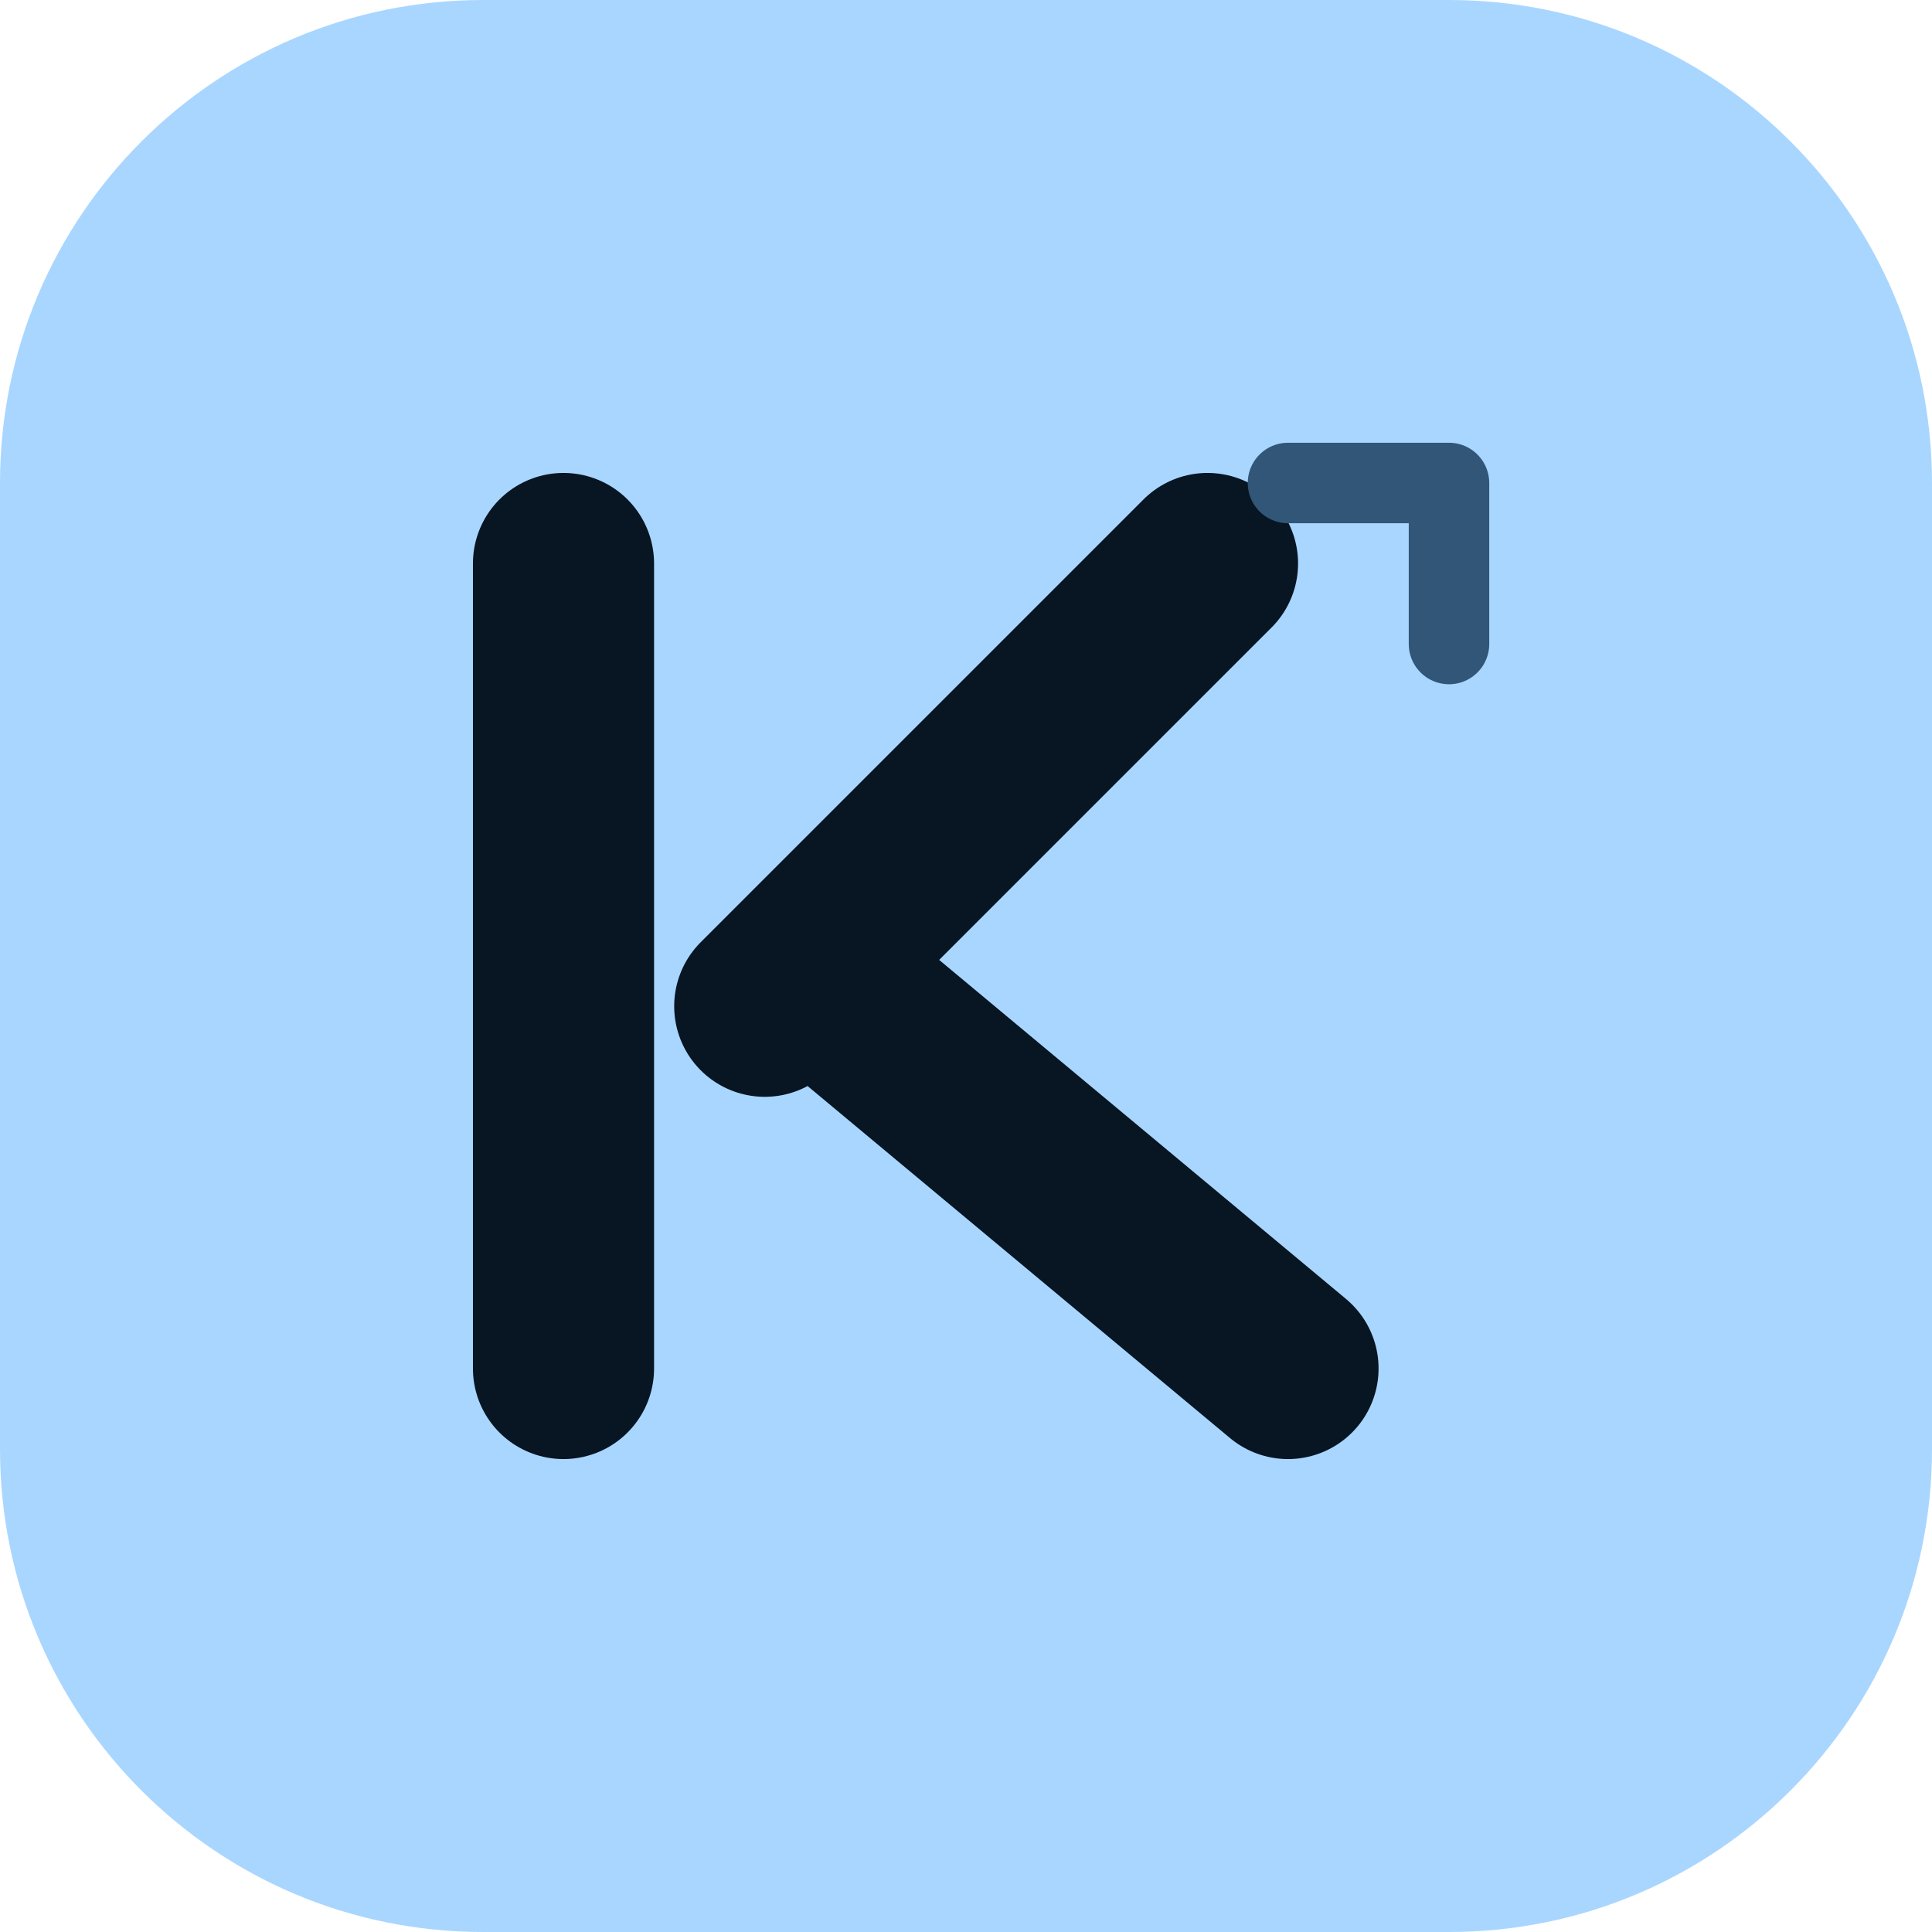
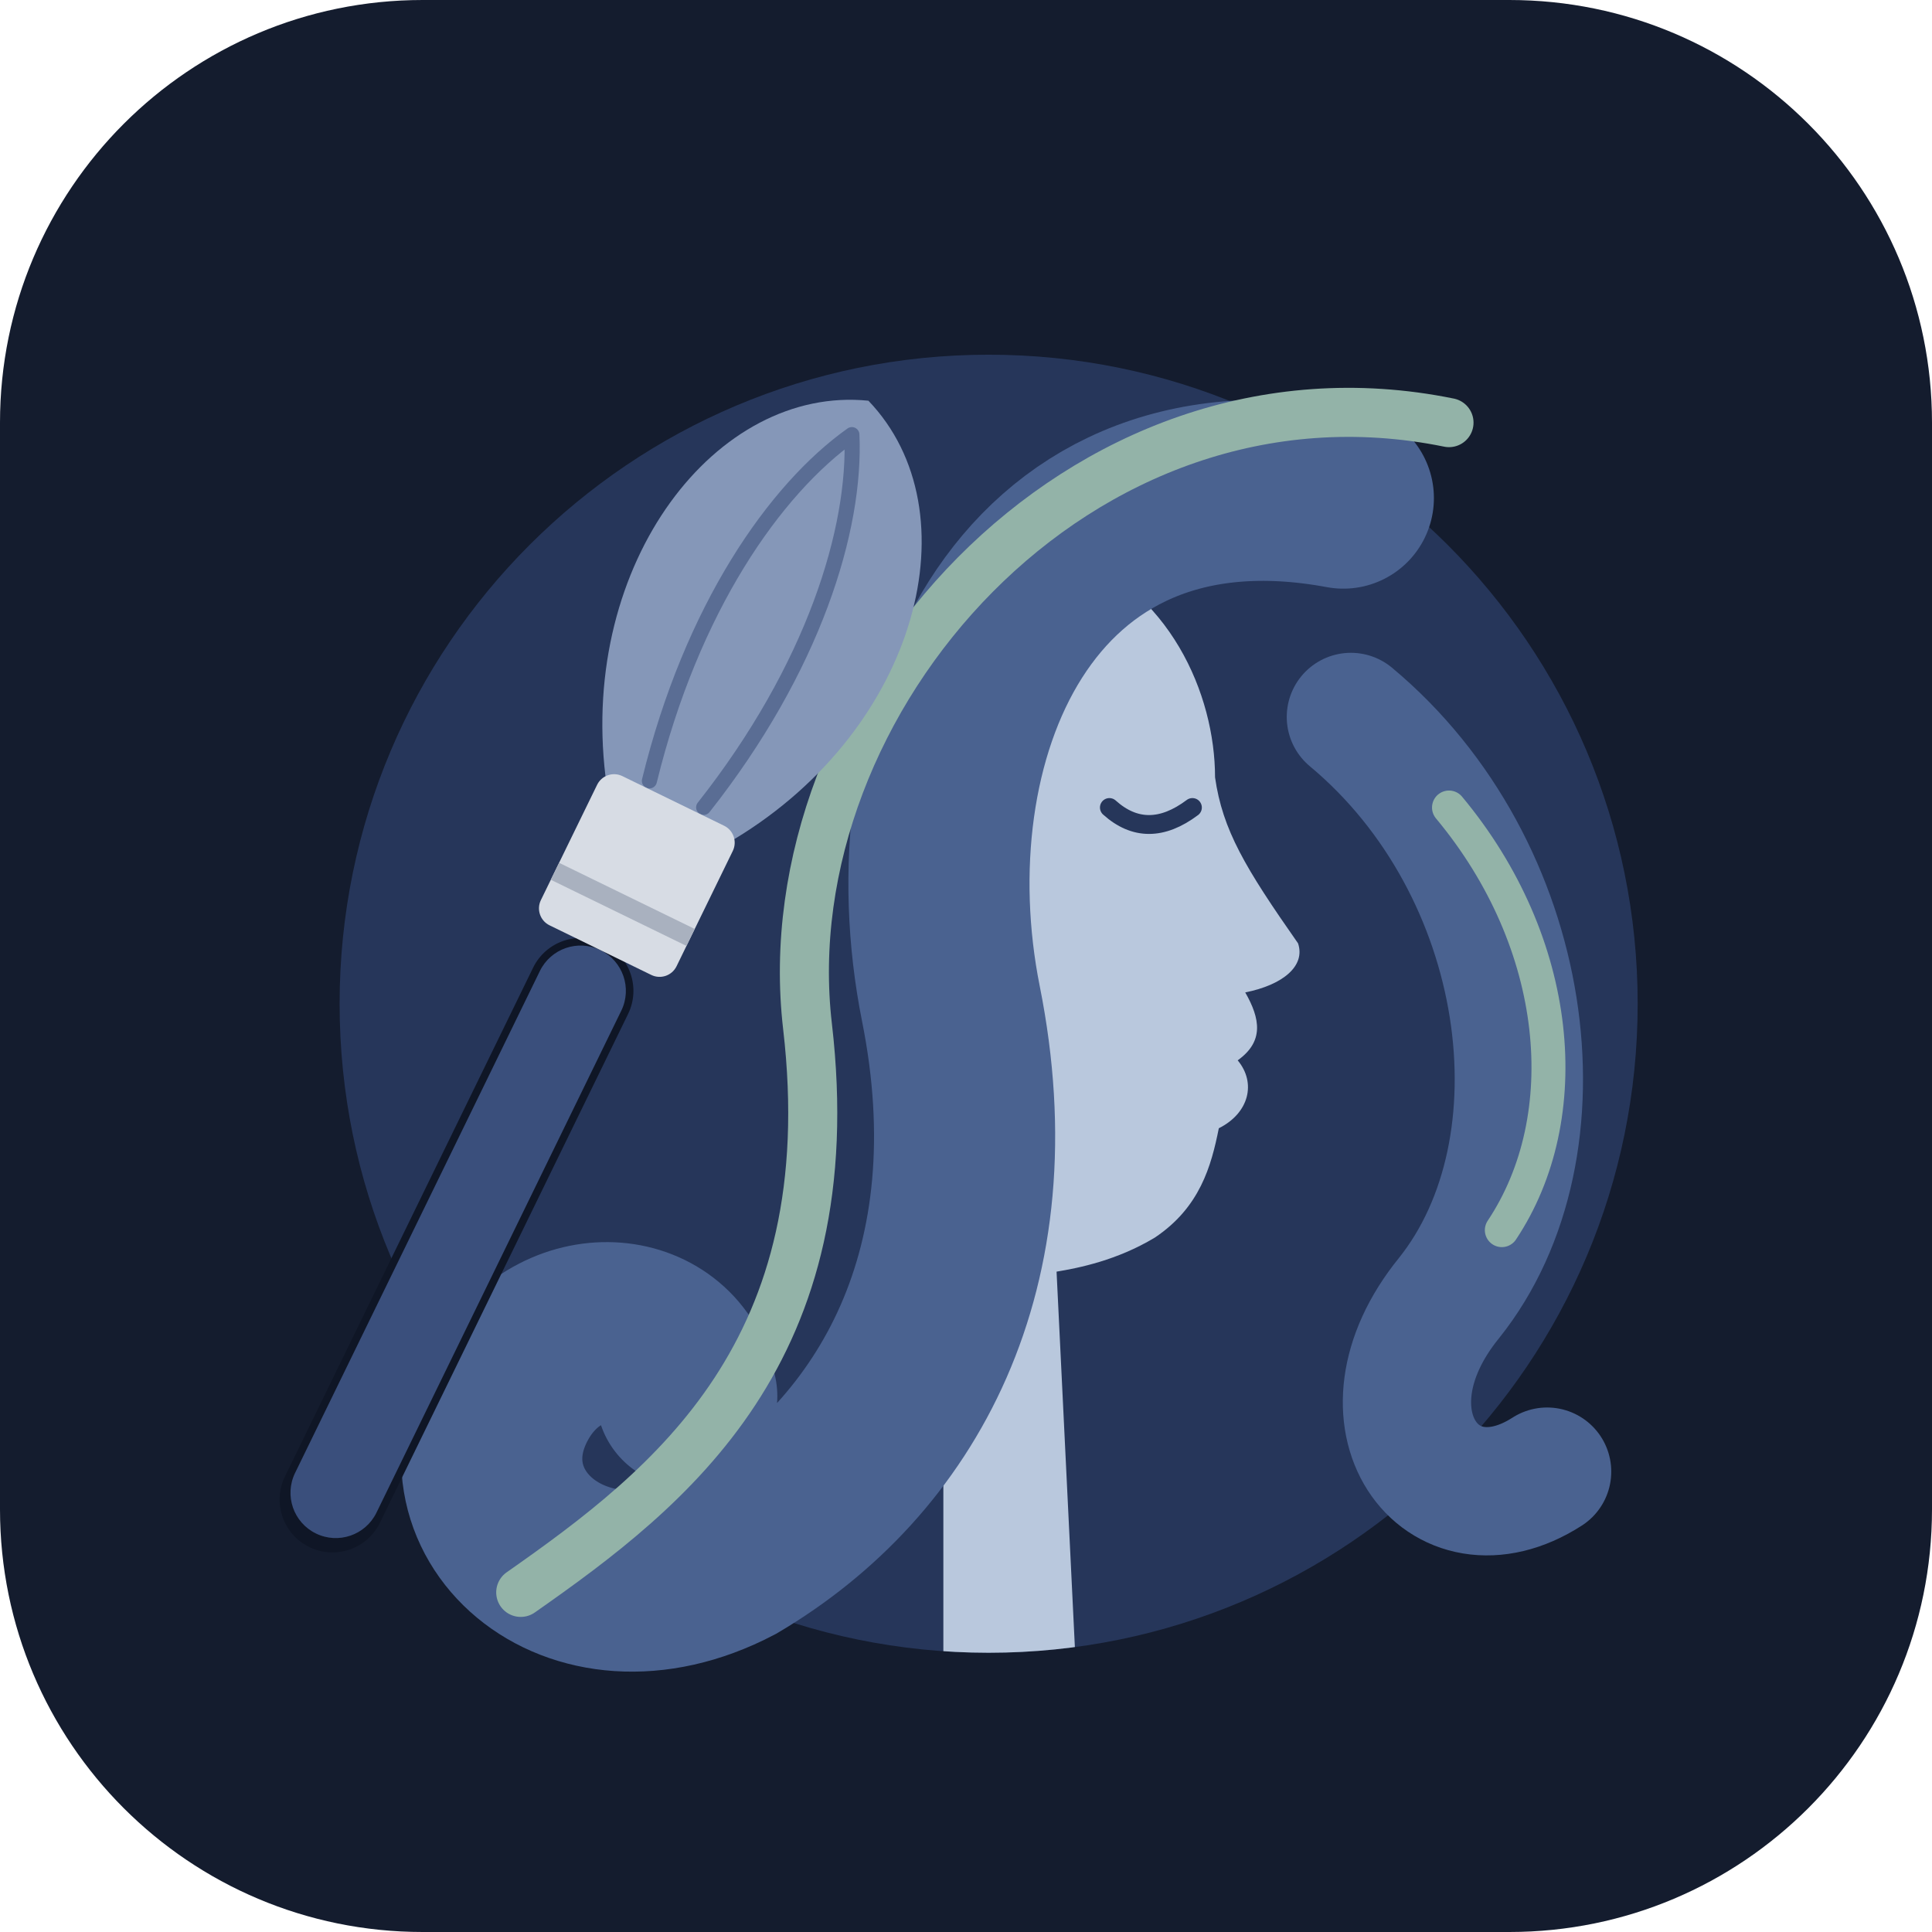
- <svg xmlns="http://www.w3.org/2000/svg" viewBox="0 0 48 48" fill="none">
-   <rect width="48" height="48" rx="12" fill="#A9D6FF" />
-   <path d="M14 14v20m5-9 11-11M20 24l12 10" stroke="#081522" stroke-width="4.5" stroke-linecap="round" stroke-linejoin="round" />
-   <path d="M36 16v-4h-4" stroke="#315678" stroke-width="2" stroke-linecap="round" stroke-linejoin="round" />
+ <svg xmlns="http://www.w3.org/2000/svg" viewBox="0 0 512 512">
+   <defs>
+     <clipPath id="c">
+       <circle cx="262" cy="266" r="172" />
+     </clipPath>
+   </defs>
+   <rect width="512" height="512" rx="112" fill="#141c2e" />
+   <circle cx="262" cy="266" r="172" fill="#26365a" />
+   <path clip-path="url(#c)" d="M282 146C310 156 322 184 322 206C324 220 330 230 344 250C346 256 340 261 330 263C334 270 335 276 328 281C333 287 331 295 323 299C321 309 318 320 306 328C296 334 286 336 280 337L286 460L250 460L250 200Z" fill="#b9c8dd" />
+   <path d="M356 132C270 116 238 196 252 266S238 386 194 412C152 434 116 400 136 368C150 346 178 350 182 370" fill="none" stroke="#4a6290" stroke-width="48" stroke-linecap="round" />
+   <path d="M384 112C286 92 204 186 214 272S178 394 138 422" fill="none" stroke="#93b3a8" stroke-width="13" stroke-linecap="round" />
+   <path d="M358 190C406 230 416 304 384 344C358 376 382 408 410 390" fill="none" stroke="#4a6290" stroke-width="34" stroke-linecap="round" />
+   <path d="M384 214C414 250 418 296 398 326" fill="none" stroke="#93b3a8" stroke-width="9" stroke-linecap="round" />
+   <path d="M294 214Q304 223 316 214" fill="none" stroke="#26365a" stroke-width="5" stroke-linecap="round" />
+   <g transform="translate(160 250) rotate(26)">
+     <rect x="-14" y="0" width="28" height="178" rx="14" fill="#0f1626" />
+     <rect x="-12" y="2" width="24" height="172" rx="12" fill="#3a4f7c" />
+     <path d="M-19 -40C-50 -88 -38 -146 0 -160C38 -146 50 -88 19 -40Z" fill="#8597b8" />
+     <path d="M-8 -44C-18 -90 -12 -128 0 -150M8 -44C18 -90 12 -128 0 -150" fill="none" stroke="#5a6d94" stroke-width="4" stroke-linecap="round" />
+     <rect x="-20" y="-42" width="40" height="44" rx="5" fill="#d7dce4" />
+     <rect x="-20" y="-14" width="40" height="5" fill="#a9b1bf" />
+   </g>
</svg>
